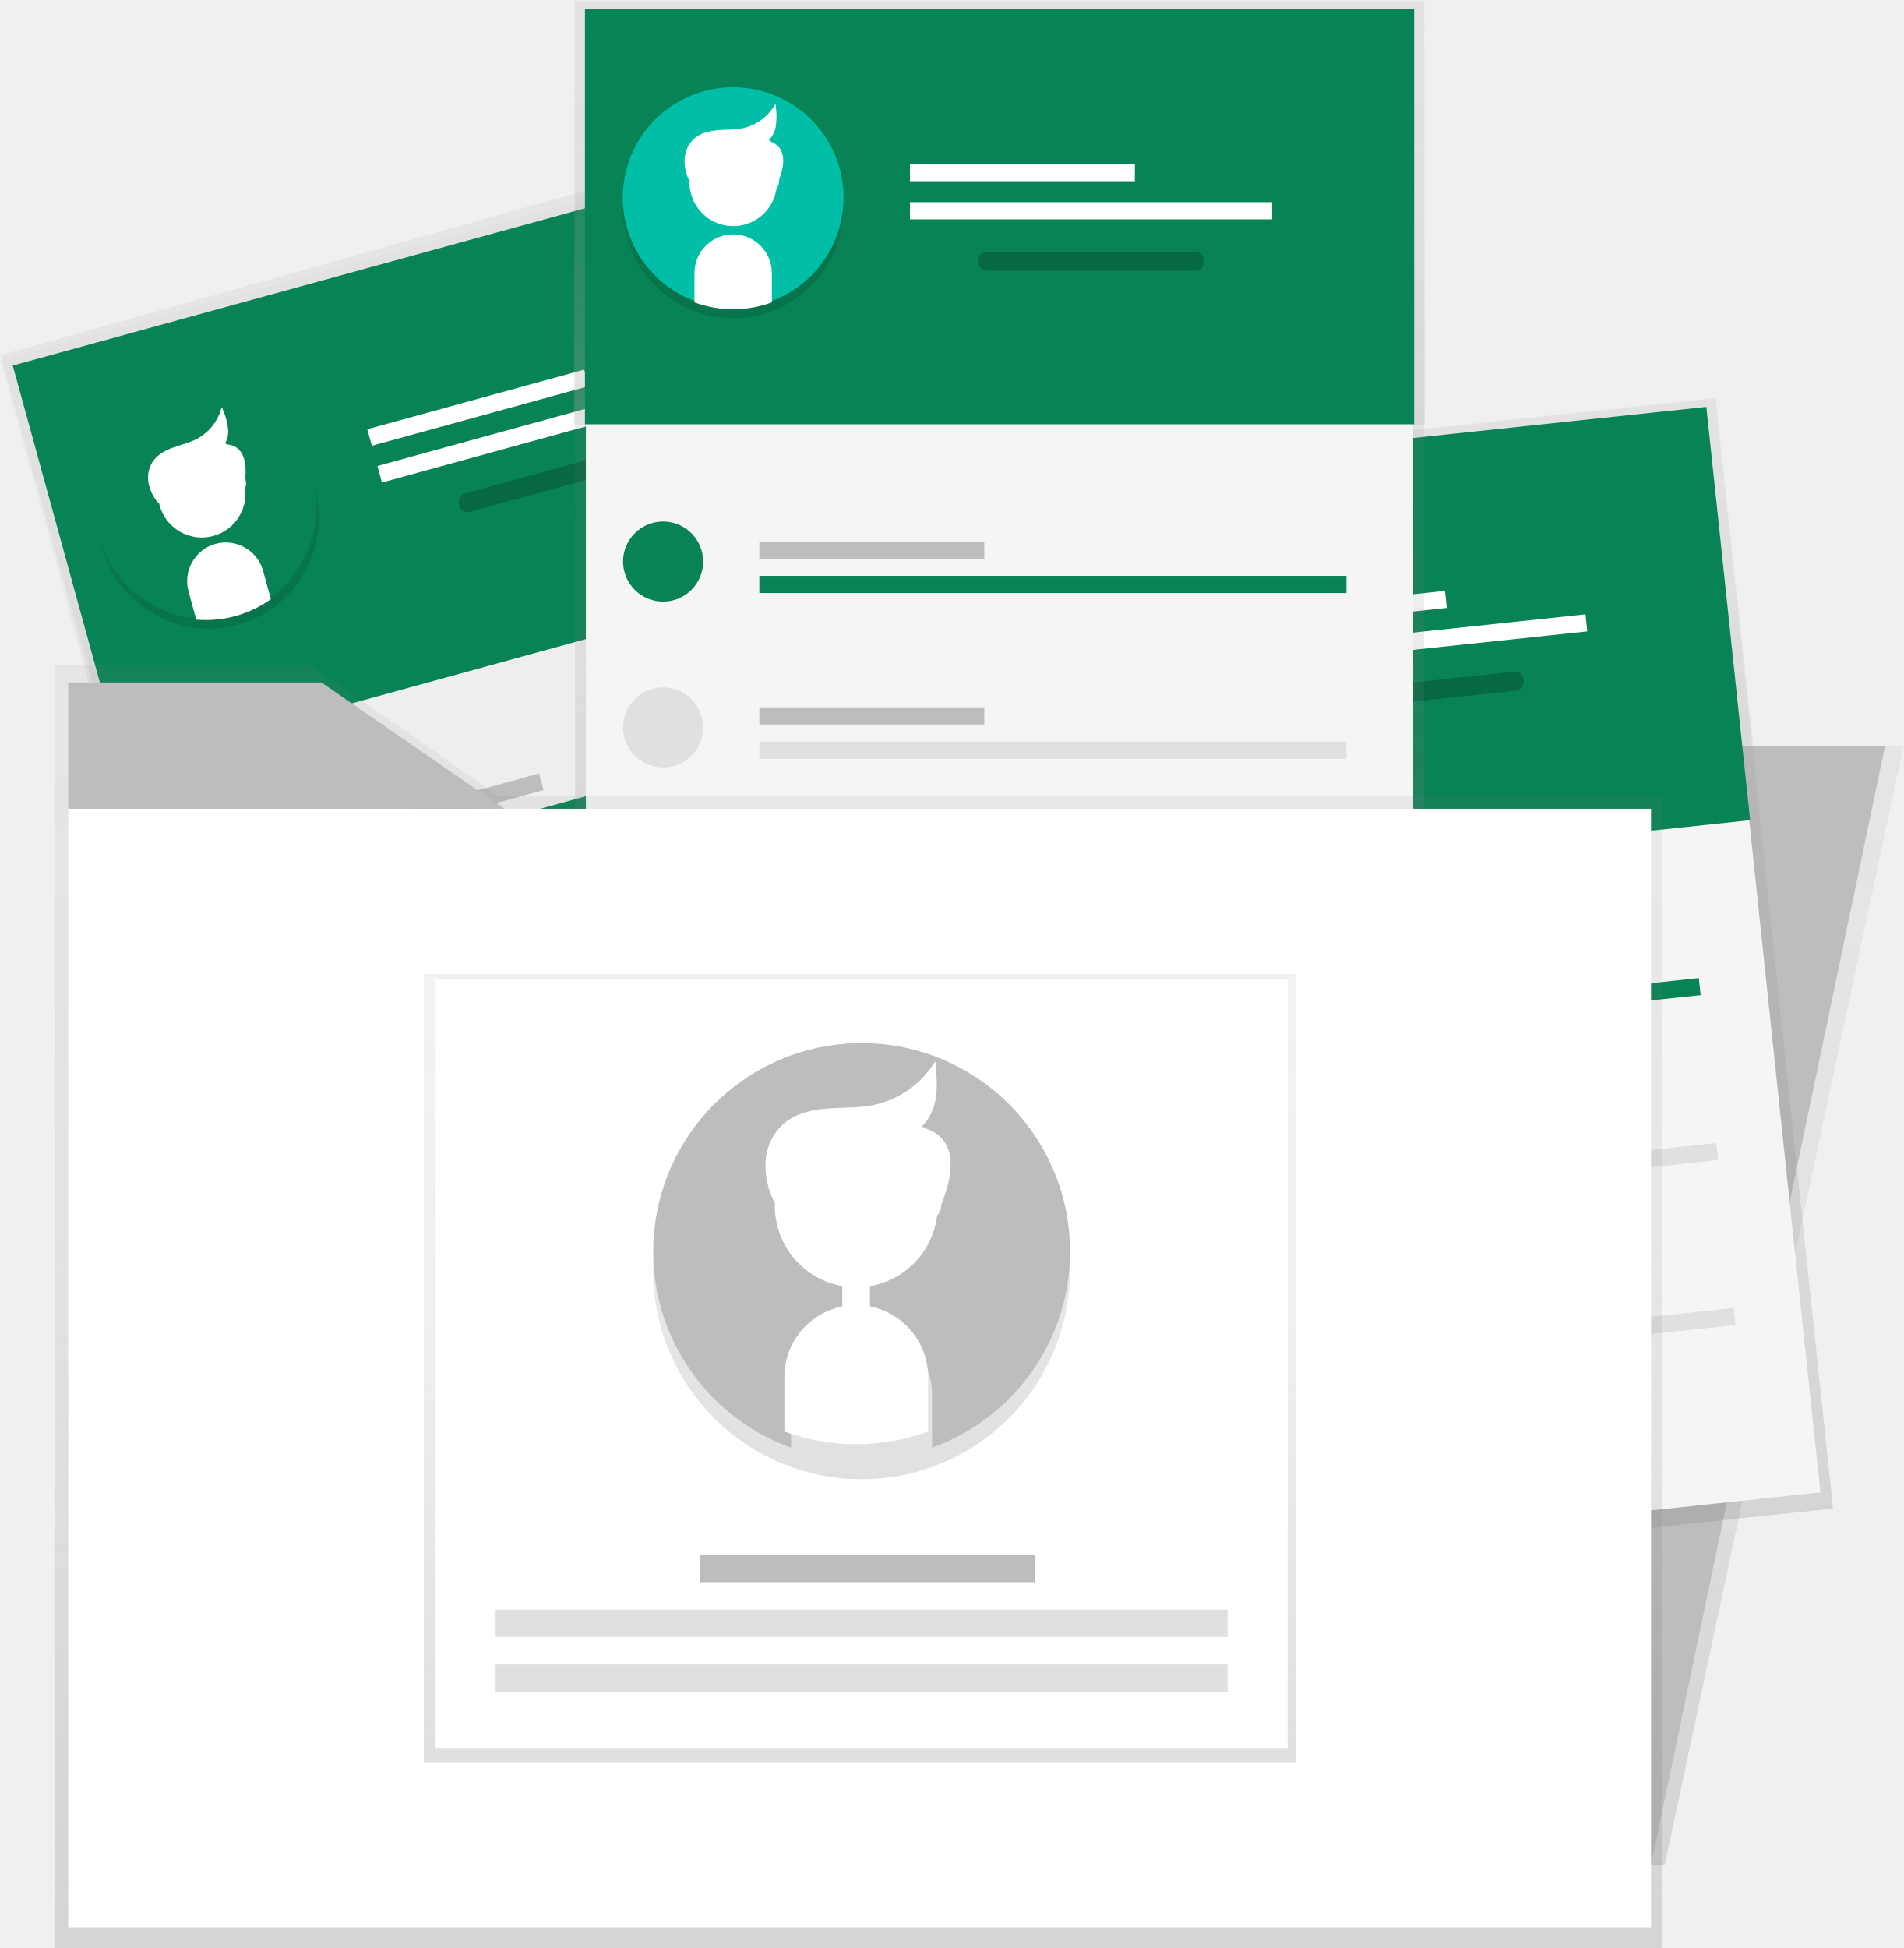
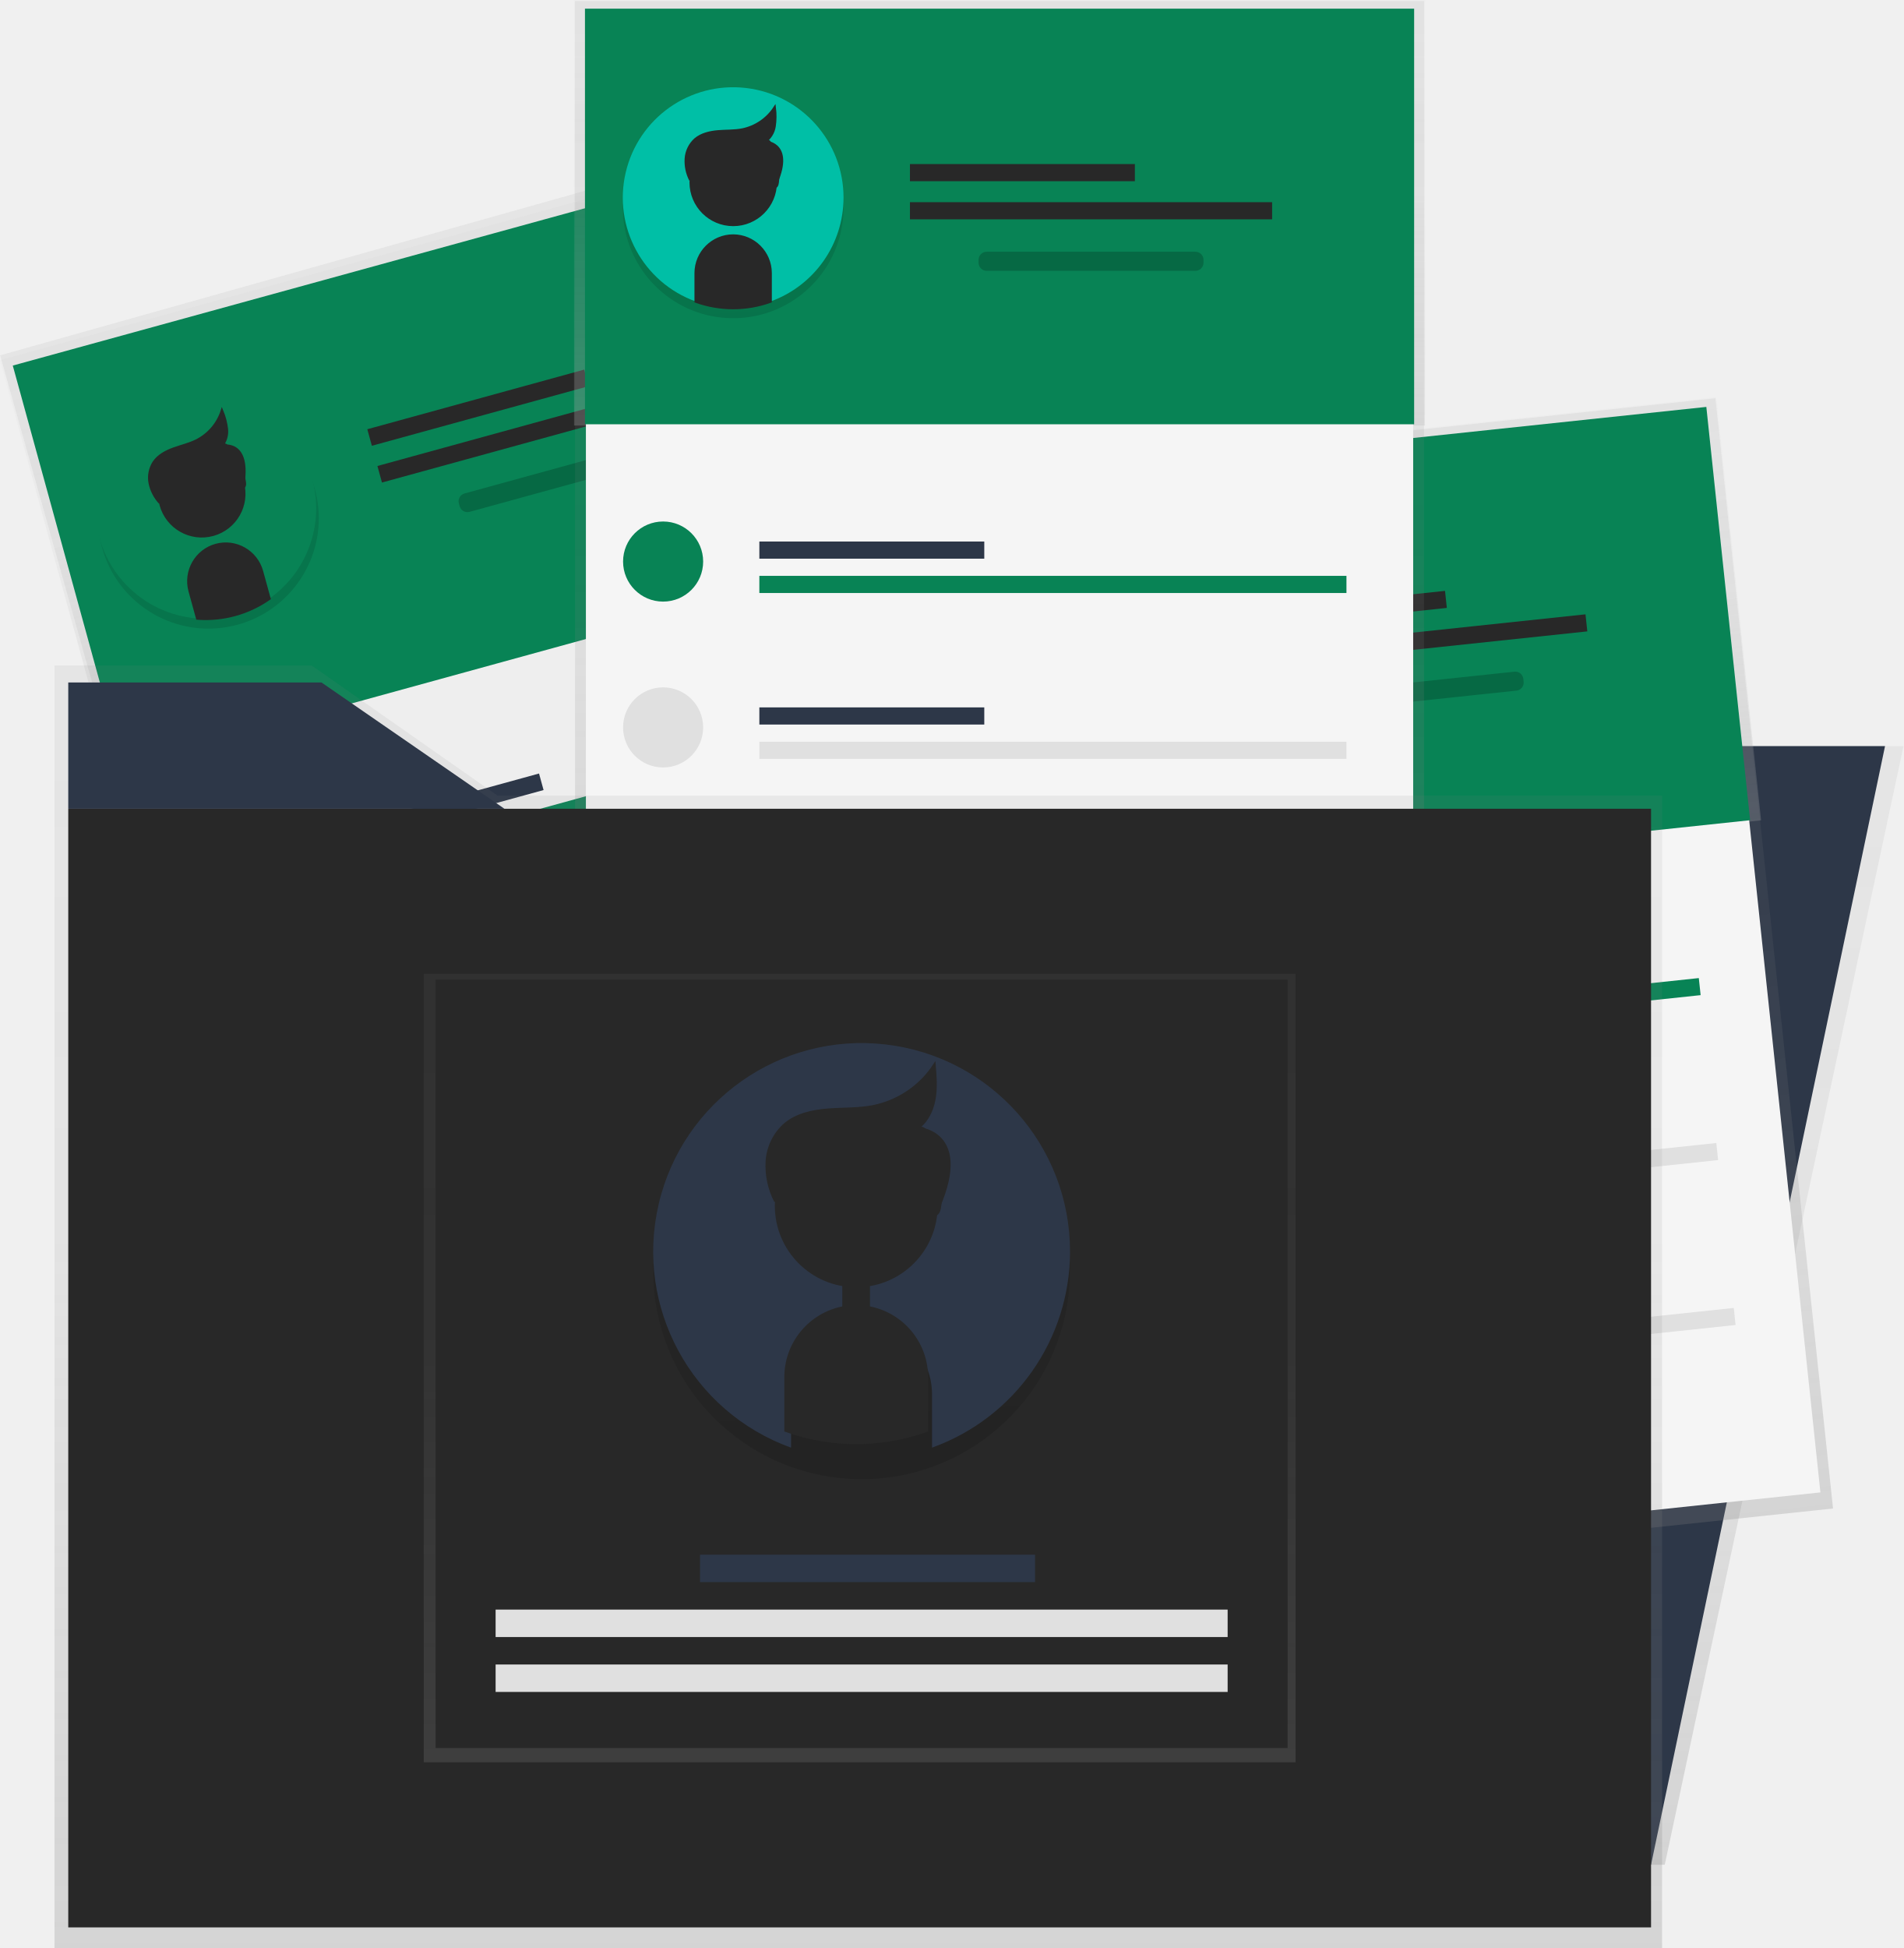
<svg xmlns="http://www.w3.org/2000/svg" xmlns:xlink="http://www.w3.org/1999/xlink" id="0b188637-16b1-4c40-a71f-ceebe5cfc5ec" data-name="Layer 1" width="729.22" height="746.14" viewBox="0 0 729.22 746.14">
  <defs>
    <linearGradient id="161b0b7e-f39b-42f9-9ca9-e5f4182b27e7" x1="459.12" y1="621" x2="459.12" y2="193.38" gradientTransform="translate(-9.77 -29.03)" gradientUnits="userSpaceOnUse">
      <stop offset="0" stop-color="gray" stop-opacity="0.25" />
      <stop offset="0.54" stop-color="gray" stop-opacity="0.12" />
      <stop offset="1" stop-color="gray" stop-opacity="0.1" />
    </linearGradient>
    <linearGradient id="0379165a-8b01-4db8-a9fd-a7f74912e5f9" x1="459.12" y1="355.96" x2="459.12" y2="192.97" gradientTransform="translate(-44.96 -24.28)" gradientUnits="userSpaceOnUse">
      <stop offset="0" stop-color="#b3b3b3" stop-opacity="0.25" />
      <stop offset="0.54" stop-color="#b3b3b3" stop-opacity="0.1" />
      <stop offset="1" stop-color="#b3b3b3" stop-opacity="0.05" />
    </linearGradient>
    <linearGradient id="a5c94603-d688-4cb8-935e-8753937e09f1" x1="890.03" y1="384.1" x2="893.49" y2="466.67" gradientTransform="matrix(-0.96, 0.28, -0.28, -0.96, 1290.21, 438.32)" gradientUnits="userSpaceOnUse">
      <stop offset="0" stop-opacity="0.12" />
      <stop offset="0.55" stop-opacity="0.09" />
      <stop offset="1" stop-opacity="0.02" />
    </linearGradient>
    <linearGradient id="452544f9-f0e1-48f7-bf2a-2e6d32ceef9c" x1="630.78" y1="714.25" x2="630.78" y2="285.78" gradientTransform="matrix(1, 0, 0, 1, 0, 0)" xlink:href="#161b0b7e-f39b-42f9-9ca9-e5f4182b27e7" />
    <linearGradient id="b357cf12-7038-49e2-a945-bede915bae9c" x1="737.4" y1="672.7" x2="737.4" y2="245.08" gradientTransform="translate(15.96 0.36)" xlink:href="#161b0b7e-f39b-42f9-9ca9-e5f4182b27e7" />
    <linearGradient id="ea27b32b-d891-4df9-a7ed-488b1d56dfe9" x1="737.4" y1="407.66" x2="737.4" y2="244.68" gradientTransform="translate(1.98 1.1)" xlink:href="#0379165a-8b01-4db8-a9fd-a7f74912e5f9" />
    <linearGradient id="e9a0bbc5-d046-4610-9b74-eda9798afd67" x1="612.39" y1="329.04" x2="615.85" y2="411.61" gradientTransform="translate(1291.19 632.77) rotate(173.26)" xlink:href="#a5c94603-d688-4cb8-935e-8753937e09f1" />
    <linearGradient id="d89d3977-de30-46d1-ab57-98fa636459b9" x1="382.92" y1="428.03" x2="382.92" y2="0.4" gradientTransform="matrix(1, 0, 0, 1, 0, 0)" xlink:href="#161b0b7e-f39b-42f9-9ca9-e5f4182b27e7" />
    <linearGradient id="1e925d76-3047-4c1e-82a0-04113f14e226" x1="382.92" y1="162.99" x2="382.92" y2="0" gradientTransform="matrix(1, 0, 0, 1, 0, 0)" xlink:href="#0379165a-8b01-4db8-a9fd-a7f74912e5f9" />
    <linearGradient id="9a56d00c-164c-4fec-8f17-f5f893f4fff9" x1="729.45" y1="498.21" x2="732.9" y2="580.79" gradientTransform="matrix(-1, 0.01, -0.01, -1, 1253.94, 688.13)" xlink:href="#a5c94603-d688-4cb8-935e-8753937e09f1" />
    <linearGradient id="595bce0a-5d70-43e8-a094-99f33f4517de" x1="328.81" y1="746.14" x2="328.81" y2="254.91" gradientTransform="matrix(1, 0, 0, 1, 0, 0)" xlink:href="#161b0b7e-f39b-42f9-9ca9-e5f4182b27e7" />
    <linearGradient id="7d63bf16-77e8-4c09-b275-41a64fa57a97" x1="329.34" y1="675.01" x2="329.34" y2="373.01" gradientTransform="matrix(1, 0, 0, 1, 0, 0)" xlink:href="#161b0b7e-f39b-42f9-9ca9-e5f4182b27e7" />
    <linearGradient id="cafffc46-2bab-4c9b-8a17-f57a9c7cb665" x1="683.6" y1="52.97" x2="690.12" y2="208.87" gradientTransform="matrix(-1, 0.01, -0.01, -1, 1253.94, 688.13)" xlink:href="#a5c94603-d688-4cb8-935e-8753937e09f1" />
  </defs>
  <rect x="286.73" y="164.35" width="325.25" height="427.62" transform="matrix(0.96, -0.27, 0.27, 0.96, -319.57, 55.74)" fill="url(#161b0b7e-f39b-42f9-9ca9-e5f4182b27e7)" />
  <rect x="251.16" y="168.7" width="326" height="162.99" transform="translate(-286.9 41.83) rotate(-15.37)" fill="url(#0379165a-8b01-4db8-a9fd-a7f74912e5f9)" />
  <rect x="290.45" y="167.72" width="316.93" height="417.67" transform="translate(-319.16 55.57) rotate(-15.37)" fill="#eee" />
  <rect x="255.71" y="171.97" width="317.66" height="159.19" transform="translate(-287.25 41.98) rotate(-15.37)" fill="#088355" />
-   <rect x="358.16" y="384.47" width="86.17" height="6.57" transform="translate(-323.84 43.33) rotate(-15.37)" fill="#bdbdbd" />
+   <rect x="358.16" y="384.47" width="86.17" height="6.57" transform="translate(-323.84 43.33) rotate(-15.37)" fill="#2D3748" />
  <rect x="365.13" y="409.82" width="86.17" height="6.57" transform="translate(-330.31 46.09) rotate(-15.37)" fill="#f5f5f5" />
  <rect x="359.16" y="378.75" width="224.92" height="6.57" transform="translate(-319.8 61.79) rotate(-15.37)" fill="#088355" />
-   <rect x="375.45" y="229.76" width="86.17" height="6.57" transform="translate(-282.2 42.38) rotate(-15.37)" fill="#fff" />
-   <rect x="378.38" y="236.87" width="138.75" height="6.57" transform="translate(-283.04 50.38) rotate(-15.37)" fill="#fff" />
+   <rect x="375.45" y="229.76" width="86.17" height="6.57" transform="translate(-282.2 42.38) rotate(-15.37)" fill="#282828" />
+   <rect x="378.38" y="236.87" width="138.75" height="6.57" transform="translate(-283.04 50.38) rotate(-15.37)" fill="#282828" />
  <rect x="409.8" y="255.17" width="86.17" height="7.3" rx="3.09" ry="3.09" transform="translate(-287.8 52.41) rotate(-15.37)" opacity="0.2" />
  <circle cx="325.31" cy="413.18" r="15.34" transform="translate(-333.29 24.11) rotate(-15.37)" fill="#088355" />
-   <rect x="375.01" y="445.73" width="86.17" height="6.57" transform="translate(-339.47 49.99) rotate(-15.37)" fill="#bdbdbd" />
+   <rect x="375.01" y="445.73" width="86.17" height="6.57" transform="translate(-339.47 49.99) rotate(-15.37)" fill="#2D3748" />
  <rect x="381.98" y="471.08" width="86.17" height="6.57" transform="translate(-345.95 52.75) rotate(-15.37)" fill="#f5f5f5" />
  <rect x="376.01" y="440.01" width="224.92" height="6.57" transform="translate(-335.44 68.45) rotate(-15.37)" fill="#e0e0e0" />
  <circle cx="342.15" cy="474.44" r="15.34" transform="translate(-348.93 30.77) rotate(-15.37)" fill="#e0e0e0" />
-   <rect x="391.85" y="506.98" width="86.17" height="6.57" transform="translate(-355.11 56.65) rotate(-15.37)" fill="#bdbdbd" />
+   <rect x="391.85" y="506.98" width="86.17" height="6.57" transform="translate(-355.11 56.65) rotate(-15.37)" fill="#2D3748" />
  <rect x="398.82" y="532.33" width="86.17" height="6.57" transform="translate(-361.58 59.4) rotate(-15.37)" fill="#f5f5f5" />
  <rect x="392.85" y="501.27" width="224.92" height="6.57" transform="translate(-351.08 75.1) rotate(-15.37)" fill="#e0e0e0" />
  <circle cx="359" cy="535.7" r="15.34" transform="translate(-364.57 37.43) rotate(-15.37)" fill="#e0e0e0" />
  <path d="M274.62,287.15A42.28,42.28,0,1,0,318,233.24l3,10.47a14.36,14.36,0,0,1-9.8,17.72h0a14.36,14.36,0,0,1-17.72-9.8l-3-10.47A42.3,42.3,0,0,0,274.62,287.15Z" transform="translate(-235.39 -76.93)" fill="url(#a5c94603-d688-4cb8-935e-8753937e09f1)" />
  <path d="M355,260.43a42.28,42.28,0,1,0-44,53.38l-2.89-10.5a14.36,14.36,0,0,1,10-17.6h0a14.36,14.36,0,0,1,17.6,10l2.89,10.5A42.3,42.3,0,0,0,355,260.43Z" transform="translate(-235.39 -76.93)" fill="#088355" />
-   <circle cx="312.7" cy="266.03" r="16.25" transform="translate(-294.73 15.5) rotate(-15.37)" fill="#fff" stroke="#fff" stroke-miterlimit="10" />
-   <path d="M318.09,285.71h0a14.36,14.36,0,0,0-10,17.6l2.89,10.5a42.44,42.44,0,0,0,27.61-7.59l-2.89-10.5A14.36,14.36,0,0,0,318.09,285.71Z" transform="translate(-235.39 -76.93)" fill="#fff" stroke="#fff" stroke-miterlimit="10" />
-   <path d="M296.66,269.51a15.77,15.77,0,0,1-3.84-7.42,10.93,10.93,0,0,1,1.51-8.11c1.75-2.57,4.65-4.11,7.58-5.17s6-1.75,8.78-3.14a19.44,19.44,0,0,0,9.74-11.41,26.14,26.14,0,0,1,1.83,6.92,8.81,8.81,0,0,1-2,6.68c2.08-1.76,2.53.9,2.44,2.59,1.57,1.1,4.5.55,5.16,2.35a12,12,0,0,1,.9,5.61c-.25,1.9,1.34,4.68-.46,5.32" transform="translate(-235.39 -76.93)" fill="#fff" stroke="#fff" stroke-miterlimit="10" />
-   <path d="M321,247.24s11.2-2.05,7.87,16.32" transform="translate(-235.39 -76.93)" fill="#fff" />
+   <circle cx="312.7" cy="266.03" r="16.25" transform="translate(-294.73 15.5) rotate(-15.37)" fill="#282828" stroke="#282828" stroke-miterlimit="10" />
+   <path d="M318.09,285.71h0a14.36,14.36,0,0,0-10,17.6l2.89,10.5a42.44,42.44,0,0,0,27.61-7.59l-2.89-10.5A14.36,14.36,0,0,0,318.09,285.71Z" transform="translate(-235.39 -76.93)" fill="#282828" stroke="#282828" stroke-miterlimit="10" />
+   <path d="M296.66,269.51a15.77,15.77,0,0,1-3.84-7.42,10.93,10.93,0,0,1,1.51-8.11c1.75-2.57,4.65-4.11,7.58-5.17s6-1.75,8.78-3.14a19.44,19.44,0,0,0,9.74-11.41,26.14,26.14,0,0,1,1.83,6.92,8.81,8.81,0,0,1-2,6.68c2.08-1.76,2.53.9,2.44,2.59,1.57,1.1,4.5.55,5.16,2.35a12,12,0,0,1,.9,5.61c-.25,1.9,1.34,4.68-.46,5.32" transform="translate(-235.39 -76.93)" fill="#282828" stroke="#282828" stroke-miterlimit="10" />
+   <path d="M321,247.24s11.2-2.05,7.87,16.32" transform="translate(-235.39 -76.93)" fill="#282828" />
  <polygon points="637.77 714.25 532.34 714.25 532.34 285.78 729.22 285.78 637.77 714.25" fill="url(#452544f9-f0e1-48f7-bf2a-2e6d32ceef9c)" />
-   <polygon points="632.52 714.25 529.17 714.25 529.17 285.78 722.16 285.78 632.52 714.25" fill="#bdbdbd" />
+   <polygon points="632.52 714.25 529.17 714.25 529.17 285.78 722.16 285.78 632.52 714.25" fill="#2D3748" />
  <rect x="590.74" y="245.44" width="325.25" height="427.62" transform="translate(-279.59 5.03) rotate(-6.05)" fill="url(#b357cf12-7038-49e2-a945-bede915bae9c)" />
  <rect x="576.38" y="245.78" width="326" height="162.99" transform="translate(-265.76 2.82) rotate(-6.05)" fill="url(#ea27b32b-d891-4df9-a7ed-488b1d56dfe9)" />
  <rect x="594.73" y="248.76" width="316.93" height="417.67" transform="translate(-279.42 5) rotate(-6.05)" fill="#f5f5f5" />
  <rect x="580.7" y="249.09" width="317.66" height="159.19" transform="translate(-265.91 2.84) rotate(-6.05)" fill="#088355" />
-   <rect x="661.26" y="457.64" width="86.17" height="6.57" transform="translate(-280.04 -0.13) rotate(-6.05)" fill="#bdbdbd" />
+   <rect x="661.26" y="457.64" width="86.17" height="6.57" transform="translate(-280.04 -0.13) rotate(-6.05)" fill="#2D3748" />
  <rect x="664.03" y="483.78" width="86.17" height="6.57" transform="translate(-282.78 0.31) rotate(-6.05)" fill="#f5f5f5" />
  <rect x="662.26" y="463.4" width="224.92" height="6.57" transform="translate(-280.26 7.32) rotate(-6.05)" fill="#088355" />
-   <rect x="703.39" y="307.77" width="86.17" height="6.57" transform="translate(-264.01 3.48) rotate(-6.05)" fill="#fff" />
-   <rect x="704.78" y="319.53" width="138.75" height="6.57" transform="translate(-265.1 6.46) rotate(-6.05)" fill="#fff" />
+   <rect x="703.39" y="307.77" width="86.17" height="6.57" transform="translate(-264.01 3.48) rotate(-6.05)" fill="#282828" />
+   <rect x="704.78" y="319.53" width="138.75" height="6.57" transform="translate(-265.1 6.46) rotate(-6.05)" fill="#282828" />
  <rect x="733.11" y="338.4" width="86.17" height="7.3" rx="3.09" ry="3.09" transform="translate(-267.12 6.78) rotate(-6.05)" opacity="0.2" />
  <circle cx="625.29" cy="473.71" r="15.34" transform="translate(-281.83 -8.39) rotate(-6.05)" fill="#088355" />
-   <rect x="667.96" y="520.81" width="86.17" height="6.57" transform="translate(-286.66 0.93) rotate(-6.05)" fill="#bdbdbd" />
+   <rect x="667.96" y="520.81" width="86.17" height="6.57" transform="translate(-286.66 0.93) rotate(-6.05)" fill="#2D3748" />
  <rect x="670.73" y="546.96" width="86.17" height="6.57" transform="translate(-289.4 1.36) rotate(-6.05)" fill="#f5f5f5" />
  <rect x="668.96" y="526.57" width="224.92" height="6.57" transform="translate(-286.88 8.38) rotate(-6.05)" fill="#e0e0e0" />
  <circle cx="631.99" cy="536.88" r="15.34" transform="translate(-288.45 -7.33) rotate(-6.05)" fill="#e0e0e0" />
-   <rect x="674.65" y="583.99" width="86.17" height="6.57" transform="translate(-293.28 1.98) rotate(-6.05)" fill="#bdbdbd" />
+   <rect x="674.65" y="583.99" width="86.17" height="6.57" transform="translate(-293.28 1.98) rotate(-6.05)" fill="#2D3748" />
  <rect x="677.42" y="610.13" width="86.17" height="6.57" transform="translate(-296.02 2.42) rotate(-6.05)" fill="#f5f5f5" />
  <rect x="675.65" y="589.75" width="224.92" height="6.57" transform="translate(-293.5 9.43) rotate(-6.05)" fill="#e0e0e0" />
  <circle cx="638.68" cy="600.06" r="15.34" transform="translate(-295.07 -6.28) rotate(-6.05)" fill="#e0e0e0" />
  <path d="M595.69,341.12A42.28,42.28,0,1,0,647.23,295l1.28,10.82A14.36,14.36,0,0,1,636,321.67h0a14.36,14.36,0,0,1-15.9-12.54l-1.28-10.82A42.3,42.3,0,0,0,595.69,341.12Z" transform="translate(-235.39 -76.93)" fill="url(#e9a0bbc5-d046-4610-9b74-eda9798afd67)" />
  <path d="M679.33,327.79a42.28,42.28,0,1,0-52.09,45.54l-1.15-10.83a14.36,14.36,0,0,1,12.73-15.75h0a14.36,14.36,0,0,1,15.75,12.73l1.15,10.83A42.3,42.3,0,0,0,679.33,327.79Z" transform="translate(-235.39 -76.93)" fill="#088355" />
-   <circle cx="636.7" cy="326.46" r="16.25" transform="translate(-266.25 -8.01) rotate(-6.05)" fill="#fff" stroke="#fff" stroke-miterlimit="10" />
-   <path d="M638.82,346.75h0a14.36,14.36,0,0,0-12.73,15.75l1.15,10.83a42.44,42.44,0,0,0,28.48-3l-1.15-10.83A14.36,14.36,0,0,0,638.82,346.75Z" transform="translate(-235.39 -76.93)" fill="#fff" stroke="#fff" stroke-miterlimit="10" />
-   <path d="M620.3,327.29a15.77,15.77,0,0,1-2.59-7.95,10.93,10.93,0,0,1,2.8-7.75c2.14-2.26,5.26-3.31,8.32-3.88S635,307,638,306a19.44,19.44,0,0,0,11.46-9.68,26.14,26.14,0,0,1,.69,7.12,8.81,8.81,0,0,1-3.06,6.27c2.33-1.4,2.35,1.29,2,2.95,1.37,1.34,4.35,1.27,4.71,3.16a12,12,0,0,1,0,5.68c-.56,1.83.57,4.84-1.32,5.17" transform="translate(-235.39 -76.93)" fill="#fff" stroke="#fff" stroke-miterlimit="10" />
-   <path d="M647.93,309.26s11.38-.21,5.13,17.38" transform="translate(-235.39 -76.93)" fill="#fff" />
+   <circle cx="636.7" cy="326.46" r="16.25" transform="translate(-266.25 -8.01) rotate(-6.05)" fill="#282828" stroke="#282828" stroke-miterlimit="10" />
+   <path d="M638.82,346.75h0a14.36,14.36,0,0,0-12.73,15.75l1.15,10.83a42.44,42.44,0,0,0,28.48-3l-1.15-10.83A14.36,14.36,0,0,0,638.82,346.75Z" transform="translate(-235.39 -76.93)" fill="#282828" stroke="#282828" stroke-miterlimit="10" />
+   <path d="M620.3,327.29a15.77,15.77,0,0,1-2.59-7.95,10.93,10.93,0,0,1,2.8-7.75c2.14-2.26,5.26-3.31,8.32-3.88S635,307,638,306a19.44,19.44,0,0,0,11.46-9.68,26.14,26.14,0,0,1,.69,7.12,8.81,8.81,0,0,1-3.06,6.27c2.33-1.4,2.35,1.29,2,2.95,1.37,1.34,4.35,1.27,4.71,3.16a12,12,0,0,1,0,5.68c-.56,1.83.57,4.84-1.32,5.17" transform="translate(-235.39 -76.93)" fill="#282828" stroke="#282828" stroke-miterlimit="10" />
+   <path d="M647.93,309.26s11.38-.21,5.13,17.38" transform="translate(-235.39 -76.93)" fill="#282828" />
  <rect x="220.3" y="0.4" width="325.25" height="427.62" fill="url(#d89d3977-de30-46d1-ab57-98fa636459b9)" />
  <rect x="219.92" width="326" height="162.99" fill="url(#1e925d76-3047-4c1e-82a0-04113f14e226)" />
  <rect x="224.46" y="3.71" width="316.93" height="417.67" fill="#f5f5f5" />
  <rect x="224.1" y="3.32" width="317.66" height="159.19" fill="#088355" />
-   <rect x="290.91" y="207.42" width="86.17" height="6.57" fill="#bdbdbd" />
+   <rect x="290.91" y="207.42" width="86.17" height="6.57" fill="#2D3748" />
  <rect x="290.91" y="233.71" width="86.17" height="6.57" fill="#f5f5f5" />
  <rect x="290.91" y="220.57" width="224.92" height="6.57" fill="#088355" />
-   <rect x="348.6" y="62.84" width="86.17" height="6.57" fill="#fff" />
-   <rect x="348.6" y="77.44" width="138.75" height="6.57" fill="#fff" />
+   <rect x="348.6" y="62.84" width="86.17" height="6.57" fill="#282828" />
+   <rect x="348.6" y="77.44" width="138.75" height="6.57" fill="#282828" />
  <rect x="374.89" y="96.43" width="86.17" height="7.3" rx="3.09" ry="3.09" opacity="0.2" />
  <circle cx="254.04" cy="215.09" r="15.34" fill="#088355" />
-   <rect x="290.91" y="270.95" width="86.17" height="6.57" fill="#bdbdbd" />
+   <rect x="290.91" y="270.95" width="86.17" height="6.57" fill="#2D3748" />
  <rect x="290.91" y="297.24" width="86.17" height="6.57" fill="#f5f5f5" />
  <rect x="290.91" y="284.1" width="224.92" height="6.57" fill="#e0e0e0" />
  <circle cx="254.04" cy="278.62" r="15.34" fill="#e0e0e0" />
-   <rect x="290.91" y="334.49" width="86.17" height="6.57" fill="#bdbdbd" />
+   <rect x="290.91" y="334.49" width="86.17" height="6.57" fill="#2D3748" />
  <rect x="290.91" y="360.77" width="86.17" height="6.57" fill="#f5f5f5" />
  <rect x="290.91" y="347.63" width="224.92" height="6.57" fill="#e0e0e0" />
  <circle cx="254.04" cy="342.15" r="15.34" fill="#e0e0e0" />
  <path d="M474,157.06a42.28,42.28,0,1,0,56.12-40.48l.13,10.89A14.36,14.36,0,0,1,516.07,142h0a14.36,14.36,0,0,1-14.49-14.14l-.13-10.89A42.3,42.3,0,0,0,474,157.06Z" transform="translate(-235.39 -76.93)" fill="url(#9a56d00c-164c-4fec-8f17-f5f893f4fff9)" />
  <path d="M558.55,152.61a42.28,42.28,0,1,0-56.6,39.8V181.51a14.36,14.36,0,0,1,14.32-14.32h0a14.36,14.36,0,0,1,14.32,14.32v10.89A42.3,42.3,0,0,0,558.55,152.61Z" transform="translate(-235.39 -76.93)" fill="#00bfa6" />
-   <circle cx="280.9" cy="69.87" r="16.25" fill="#fff" stroke="#fff" stroke-miterlimit="10" />
-   <path d="M516.26,167.19h0a14.36,14.36,0,0,0-14.32,14.32v10.89a42.44,42.44,0,0,0,28.64,0V181.51A14.36,14.36,0,0,0,516.26,167.19Z" transform="translate(-235.39 -76.93)" fill="#fff" stroke="#fff" stroke-miterlimit="10" />
-   <path d="M499.9,145.89a15.77,15.77,0,0,1-1.73-8.18,10.93,10.93,0,0,1,3.6-7.42c2.37-2,5.58-2.73,8.68-3s6.24-.1,9.3-.7a19.44,19.44,0,0,0,12.41-8.42,26.14,26.14,0,0,1-.07,7.15,8.81,8.81,0,0,1-3.7,5.91c2.47-1.14,2.2,1.53,1.67,3.14,1.22,1.48,4.2,1.72,4.35,3.64a12,12,0,0,1-.62,5.65c-.75,1.76.05,4.87-1.86,5" transform="translate(-235.39 -76.93)" fill="#fff" stroke="#fff" stroke-miterlimit="10" />
-   <path d="M529.27,130.88s11.34,1,3.27,17.82" transform="translate(-235.39 -76.93)" fill="#fff" />
+   <circle cx="280.9" cy="69.87" r="16.25" fill="#282828" stroke="#282828" stroke-miterlimit="10" />
+   <path d="M516.26,167.19h0a14.36,14.36,0,0,0-14.32,14.32v10.89a42.44,42.44,0,0,0,28.64,0V181.51A14.36,14.36,0,0,0,516.26,167.19Z" transform="translate(-235.39 -76.93)" fill="#282828" stroke="#282828" stroke-miterlimit="10" />
+   <path d="M499.9,145.89a15.77,15.77,0,0,1-1.73-8.18,10.93,10.93,0,0,1,3.6-7.42c2.37-2,5.58-2.73,8.68-3s6.24-.1,9.3-.7a19.44,19.44,0,0,0,12.41-8.42,26.14,26.14,0,0,1-.07,7.15,8.81,8.81,0,0,1-3.7,5.91c2.47-1.14,2.2,1.53,1.67,3.14,1.22,1.48,4.2,1.72,4.35,3.64a12,12,0,0,1-.62,5.65c-.75,1.76.05,4.87-1.86,5" transform="translate(-235.39 -76.93)" fill="#282828" stroke="#282828" stroke-miterlimit="10" />
+   <path d="M529.27,130.88s11.34,1,3.27,17.82" transform="translate(-235.39 -76.93)" fill="#282828" />
  <polygon points="190.59 304.74 119.42 254.91 20.88 254.91 20.88 304.74 20.88 329.15 20.88 746.14 636.74 746.14 636.74 304.74 190.59 304.74" fill="url(#595bce0a-5d70-43e8-a094-99f33f4517de)" />
-   <polyline points="26.15 309.78 26.15 333.48 26.15 738.25 632.52 738.25 632.52 309.78 193.25 309.78" fill="#fff" />
-   <polyline points="193.25 309.78 123.17 261.41 26.15 261.41 26.15 309.78" fill="#bdbdbd" />
+   <polyline points="26.15 309.78 26.15 333.48 26.15 738.25 632.52 738.25 632.52 309.78 193.25 309.78" fill="#282828" />
+   <polyline points="193.25 309.78 123.17 261.41 26.15 261.41 26.15 309.78" fill="#2D3748" />
  <text x="-235.39" y="-76.93" />
  <rect x="162.34" y="373.01" width="334" height="302" fill="url(#7d63bf16-77e8-4c09-b275-41a64fa57a97)" />
-   <rect x="166.88" y="375.21" width="326.42" height="294.31" fill="#fff" />
-   <rect x="268.19" y="595.49" width="128.34" height="10.51" fill="#bdbdbd" />
+   <rect x="166.88" y="375.21" width="326.42" height="294.31" fill="#282828" />
+   <rect x="268.19" y="595.49" width="128.34" height="10.51" fill="#2D3748" />
  <rect x="189.87" y="616.52" width="280.44" height="10.51" fill="#e0e0e0" />
  <rect x="189.87" y="637.55" width="280.44" height="10.51" fill="#e0e0e0" />
  <path d="M485.62,564.67a79.84,79.84,0,1,0,106-76.43l.25,20.57a27.11,27.11,0,0,1-26.7,27.36h0a27.11,27.11,0,0,1-27.36-26.7l-.25-20.57A79.87,79.87,0,0,0,485.62,564.67Z" transform="translate(-235.39 -76.93)" fill="url(#cafffc46-2bab-4c9b-8a17-f57a9c7cb665)" />
-   <path d="M645.32,556.28a79.84,79.84,0,1,0-106.87,75.14V610.85a27.11,27.11,0,0,1,27-27h0a27.11,27.11,0,0,1,27,27v20.57A79.87,79.87,0,0,0,645.32,556.28Z" transform="translate(-235.39 -76.93)" fill="#bdbdbd" />
-   <rect x="323.18" y="488.01" width="9.6" height="33.85" rx="4.8" ry="4.8" fill="#fff" stroke="#fff" stroke-miterlimit="10" />
-   <circle cx="328.03" cy="461.87" r="30.69" fill="#fff" stroke="#fff" stroke-miterlimit="10" />
-   <path d="M563.37,577.31h0a27.11,27.11,0,0,0-27,27v20.57a80.13,80.13,0,0,0,54.07,0V604.35A27.11,27.11,0,0,0,563.37,577.31Z" transform="translate(-235.39 -76.93)" fill="#fff" stroke="#fff" stroke-miterlimit="10" />
-   <path d="M532.47,537.1a29.77,29.77,0,0,1-3.27-15.44,20.64,20.64,0,0,1,6.8-14c4.47-3.81,10.53-5.16,16.39-5.63s11.79-.19,17.55-1.32a36.69,36.69,0,0,0,23.43-15.89c.37,4.5.74,9.07-.13,13.51s-3.15,8.79-7,11.16c4.66-2.16,4.15,2.9,3.14,5.93,2.31,2.79,7.92,3.25,8.21,6.86s.24,7.34-1.17,10.67.1,9.19-3.5,9.45" transform="translate(-235.39 -76.93)" fill="#fff" stroke="#fff" stroke-miterlimit="10" />
-   <path d="M587.94,508.75s21.41,1.87,6.17,33.65" transform="translate(-235.39 -76.93)" fill="#fff" />
+   <path d="M645.32,556.28a79.84,79.84,0,1,0-106.87,75.14V610.85a27.11,27.11,0,0,1,27-27h0a27.11,27.11,0,0,1,27,27v20.57A79.87,79.87,0,0,0,645.32,556.28Z" transform="translate(-235.39 -76.93)" fill="#2D3748" />
+   <rect x="323.18" y="488.01" width="9.6" height="33.85" rx="4.8" ry="4.8" fill="#282828" stroke="#282828" stroke-miterlimit="10" />
+   <circle cx="328.03" cy="461.87" r="30.69" fill="#282828" stroke="#282828" stroke-miterlimit="10" />
+   <path d="M563.37,577.31h0a27.11,27.11,0,0,0-27,27v20.57a80.13,80.13,0,0,0,54.07,0V604.35A27.11,27.11,0,0,0,563.37,577.31Z" transform="translate(-235.39 -76.93)" fill="#282828" stroke="#282828" stroke-miterlimit="10" />
+   <path d="M532.47,537.1a29.77,29.77,0,0,1-3.27-15.44,20.64,20.64,0,0,1,6.8-14c4.47-3.81,10.53-5.16,16.39-5.63s11.79-.19,17.55-1.32a36.69,36.69,0,0,0,23.43-15.89c.37,4.5.74,9.07-.13,13.51s-3.15,8.79-7,11.16c4.66-2.16,4.15,2.9,3.14,5.93,2.31,2.79,7.92,3.25,8.21,6.86s.24,7.34-1.17,10.67.1,9.19-3.5,9.45" transform="translate(-235.39 -76.93)" fill="#282828" stroke="#282828" stroke-miterlimit="10" />
+   <path d="M587.94,508.75s21.41,1.87,6.17,33.65" transform="translate(-235.39 -76.93)" fill="#282828" />
</svg>
